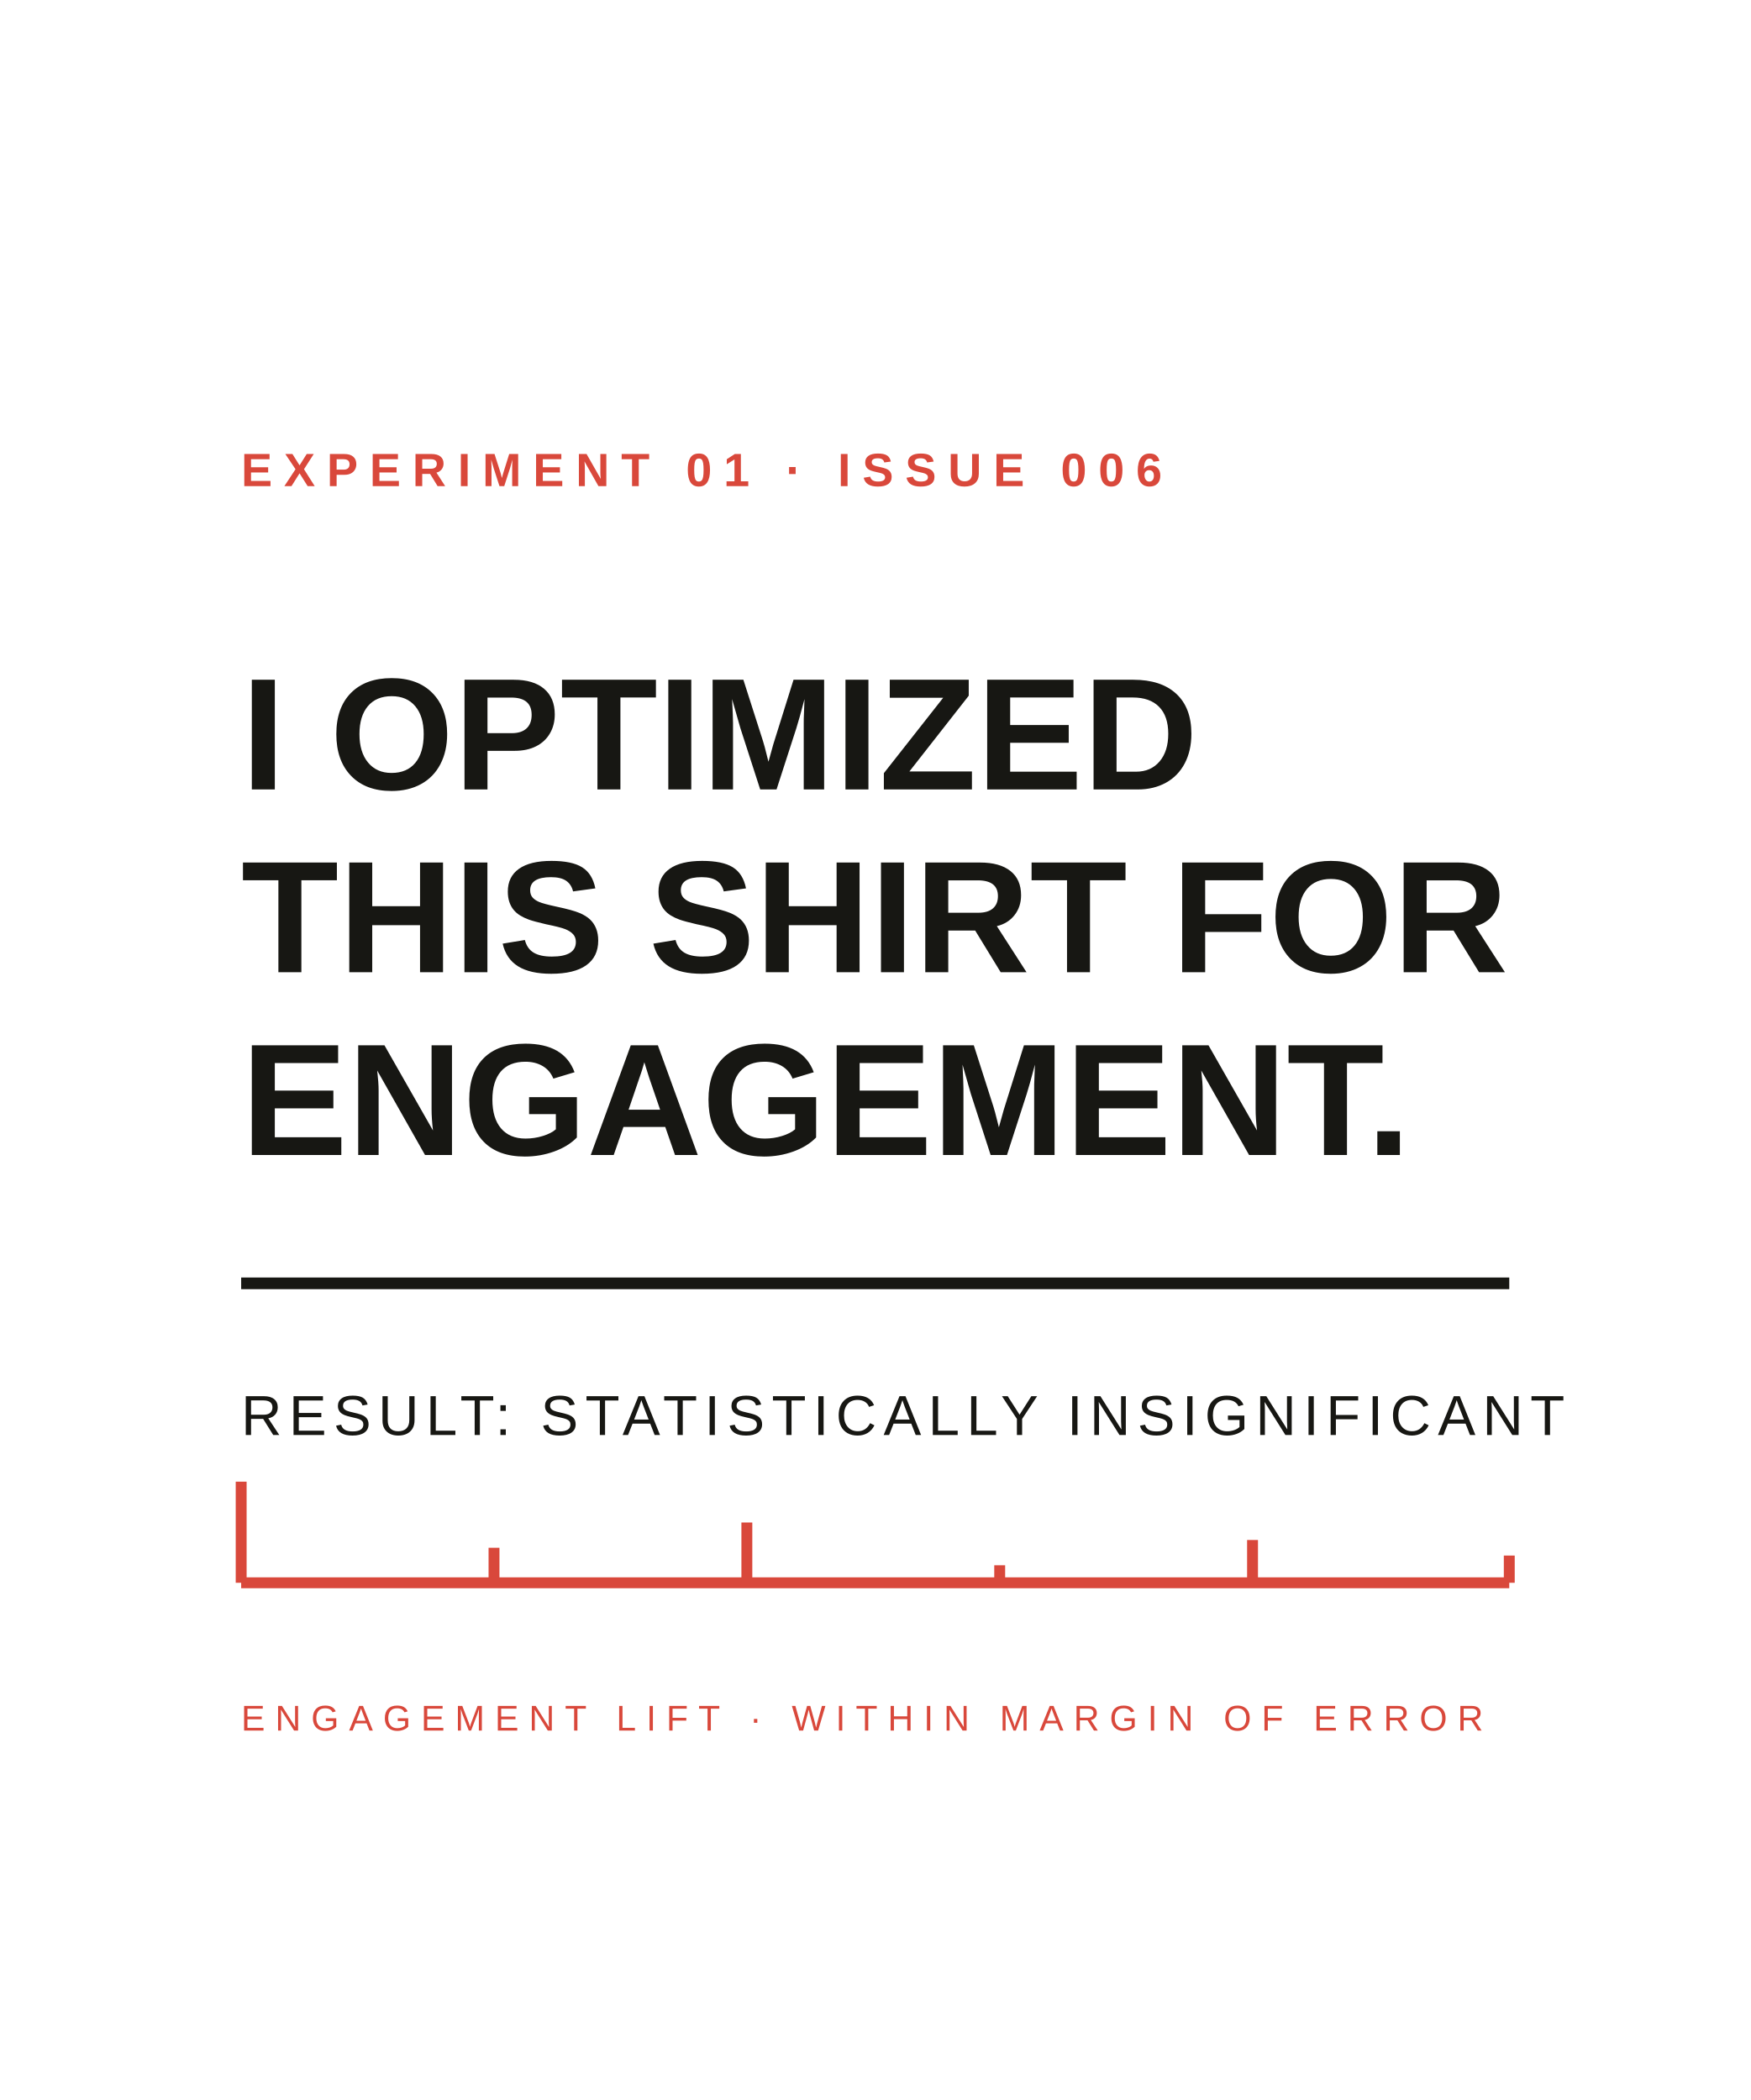
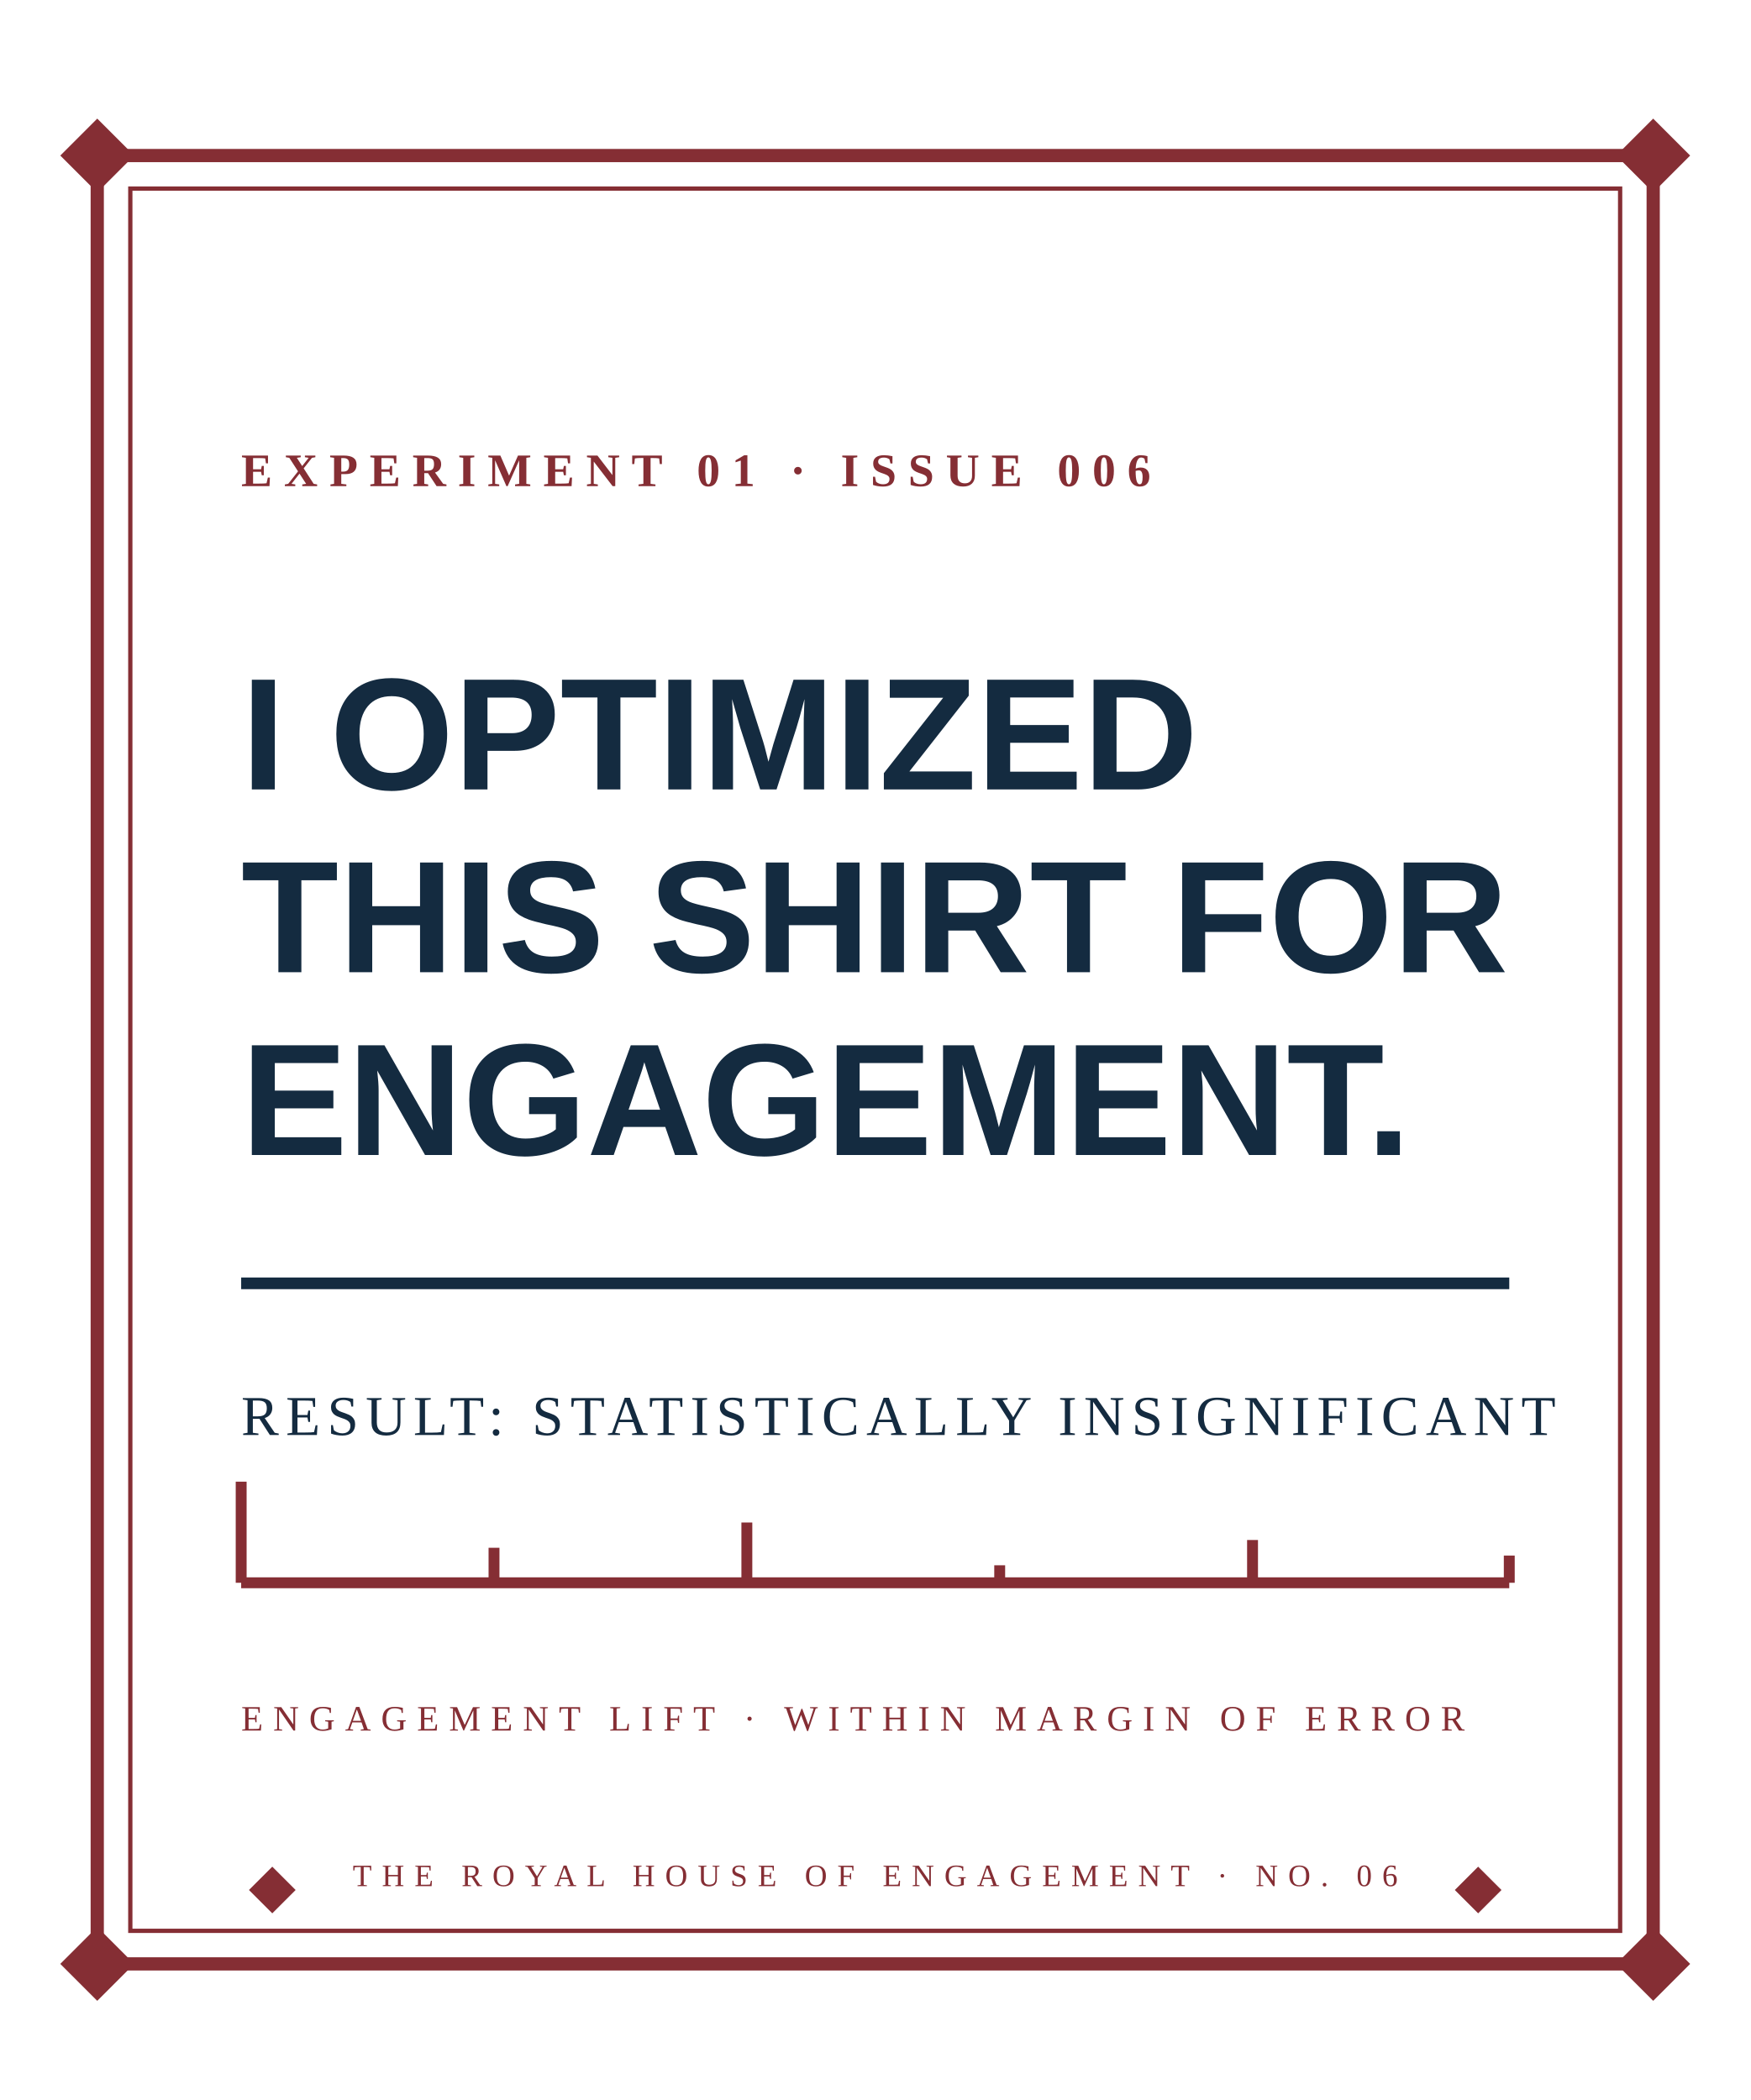
<svg xmlns="http://www.w3.org/2000/svg" width="4500" height="5400" viewBox="0 0 4500 5400">
  <g font-family="Arial, Helvetica, sans-serif">
-     <text x="620" y="1250" fill="#D9483B" font-size="120" font-weight="700" letter-spacing="30">EXPERIMENT 01 · ISSUE 006</text>
-     <text x="620" y="2030" fill="#171713" font-size="410" font-weight="800">I OPTIMIZED</text>
-     <text x="620" y="2500" fill="#171713" font-size="410" font-weight="800">THIS SHIRT FOR</text>
-     <text x="620" y="2970" fill="#171713" font-size="410" font-weight="800">ENGAGEMENT.</text>
-     <line x1="620" y1="3300" x2="3880" y2="3300" stroke="#171713" stroke-width="30" />
-     <text x="620" y="3690" fill="#171713" font-size="145" letter-spacing="18">RESULT: STATISTICALLY INSIGNIFICANT</text>
-     <g fill="none" stroke="#D9483B" stroke-width="28">
+     <text font-family="Georgia, 'Times New Roman', serif" x="620" y="1250" fill="#852E34" font-size="120" font-weight="700" letter-spacing="30">EXPERIMENT 01 · ISSUE 006</text>
+     <text x="620" y="2030" fill="#142B40" font-size="410" font-weight="800">I OPTIMIZED</text>
+     <text x="620" y="2500" fill="#142B40" font-size="410" font-weight="800">THIS SHIRT FOR</text>
+     <text x="620" y="2970" fill="#142B40" font-size="410" font-weight="800">ENGAGEMENT.</text>
+     <line x1="620" y1="3300" x2="3880" y2="3300" stroke="#142B40" stroke-width="30" />
+     <text font-family="Georgia, 'Times New Roman', serif" x="620" y="3690" fill="#142B40" font-size="145" letter-spacing="18">RESULT: STATISTICALLY INSIGNIFICANT</text>
+     <g fill="none" stroke="#852E34" stroke-width="28">
      <path d="M620 4070h3260" />
      <path d="M620 4070v-260M1270 4070v-90M1920 4070v-155M2570 4070v-45M3220 4070v-110M3880 4070v-70" />
    </g>
-     <text x="620" y="4450" fill="#D9483B" font-size="92" letter-spacing="26">ENGAGEMENT LIFT · WITHIN MARGIN OF ERROR</text>
+     <text font-family="Georgia, 'Times New Roman', serif" x="620" y="4450" fill="#852E34" font-size="92" letter-spacing="26">ENGAGEMENT LIFT · WITHIN MARGIN OF ERROR</text>
+   </g>
+   <g id="house-frame">
+     <g fill="none" stroke="#852E34">
+       <rect x="250" y="400" width="4000" height="4650" stroke-width="34" />
+       <rect x="335" y="485" width="3830" height="4480" stroke-width="11" />
+     </g>
+     <g fill="#852E34">
+       <path d="M250 305l95 95-95 95-95-95z" />
+       <path d="M4250 305l95 95-95 95-95-95z" />
+       <path d="M250 4955l95 95-95 95-95-95z" />
+       <path d="M4250 4955l95 95-95 95-95-95z" />
+       <path d="M700 4800l60 60-60 60-60-60z" />
+       <path d="M3800 4800l60 60-60 60-60-60z" />
+     </g>
+     <text x="2250" y="4850" fill="#852E34" font-family="Georgia, 'Times New Roman', serif" font-size="80" letter-spacing="26" text-anchor="middle">THE ROYAL HOUSE OF ENGAGEMENT · NO. 06</text>
  </g>
</svg>
